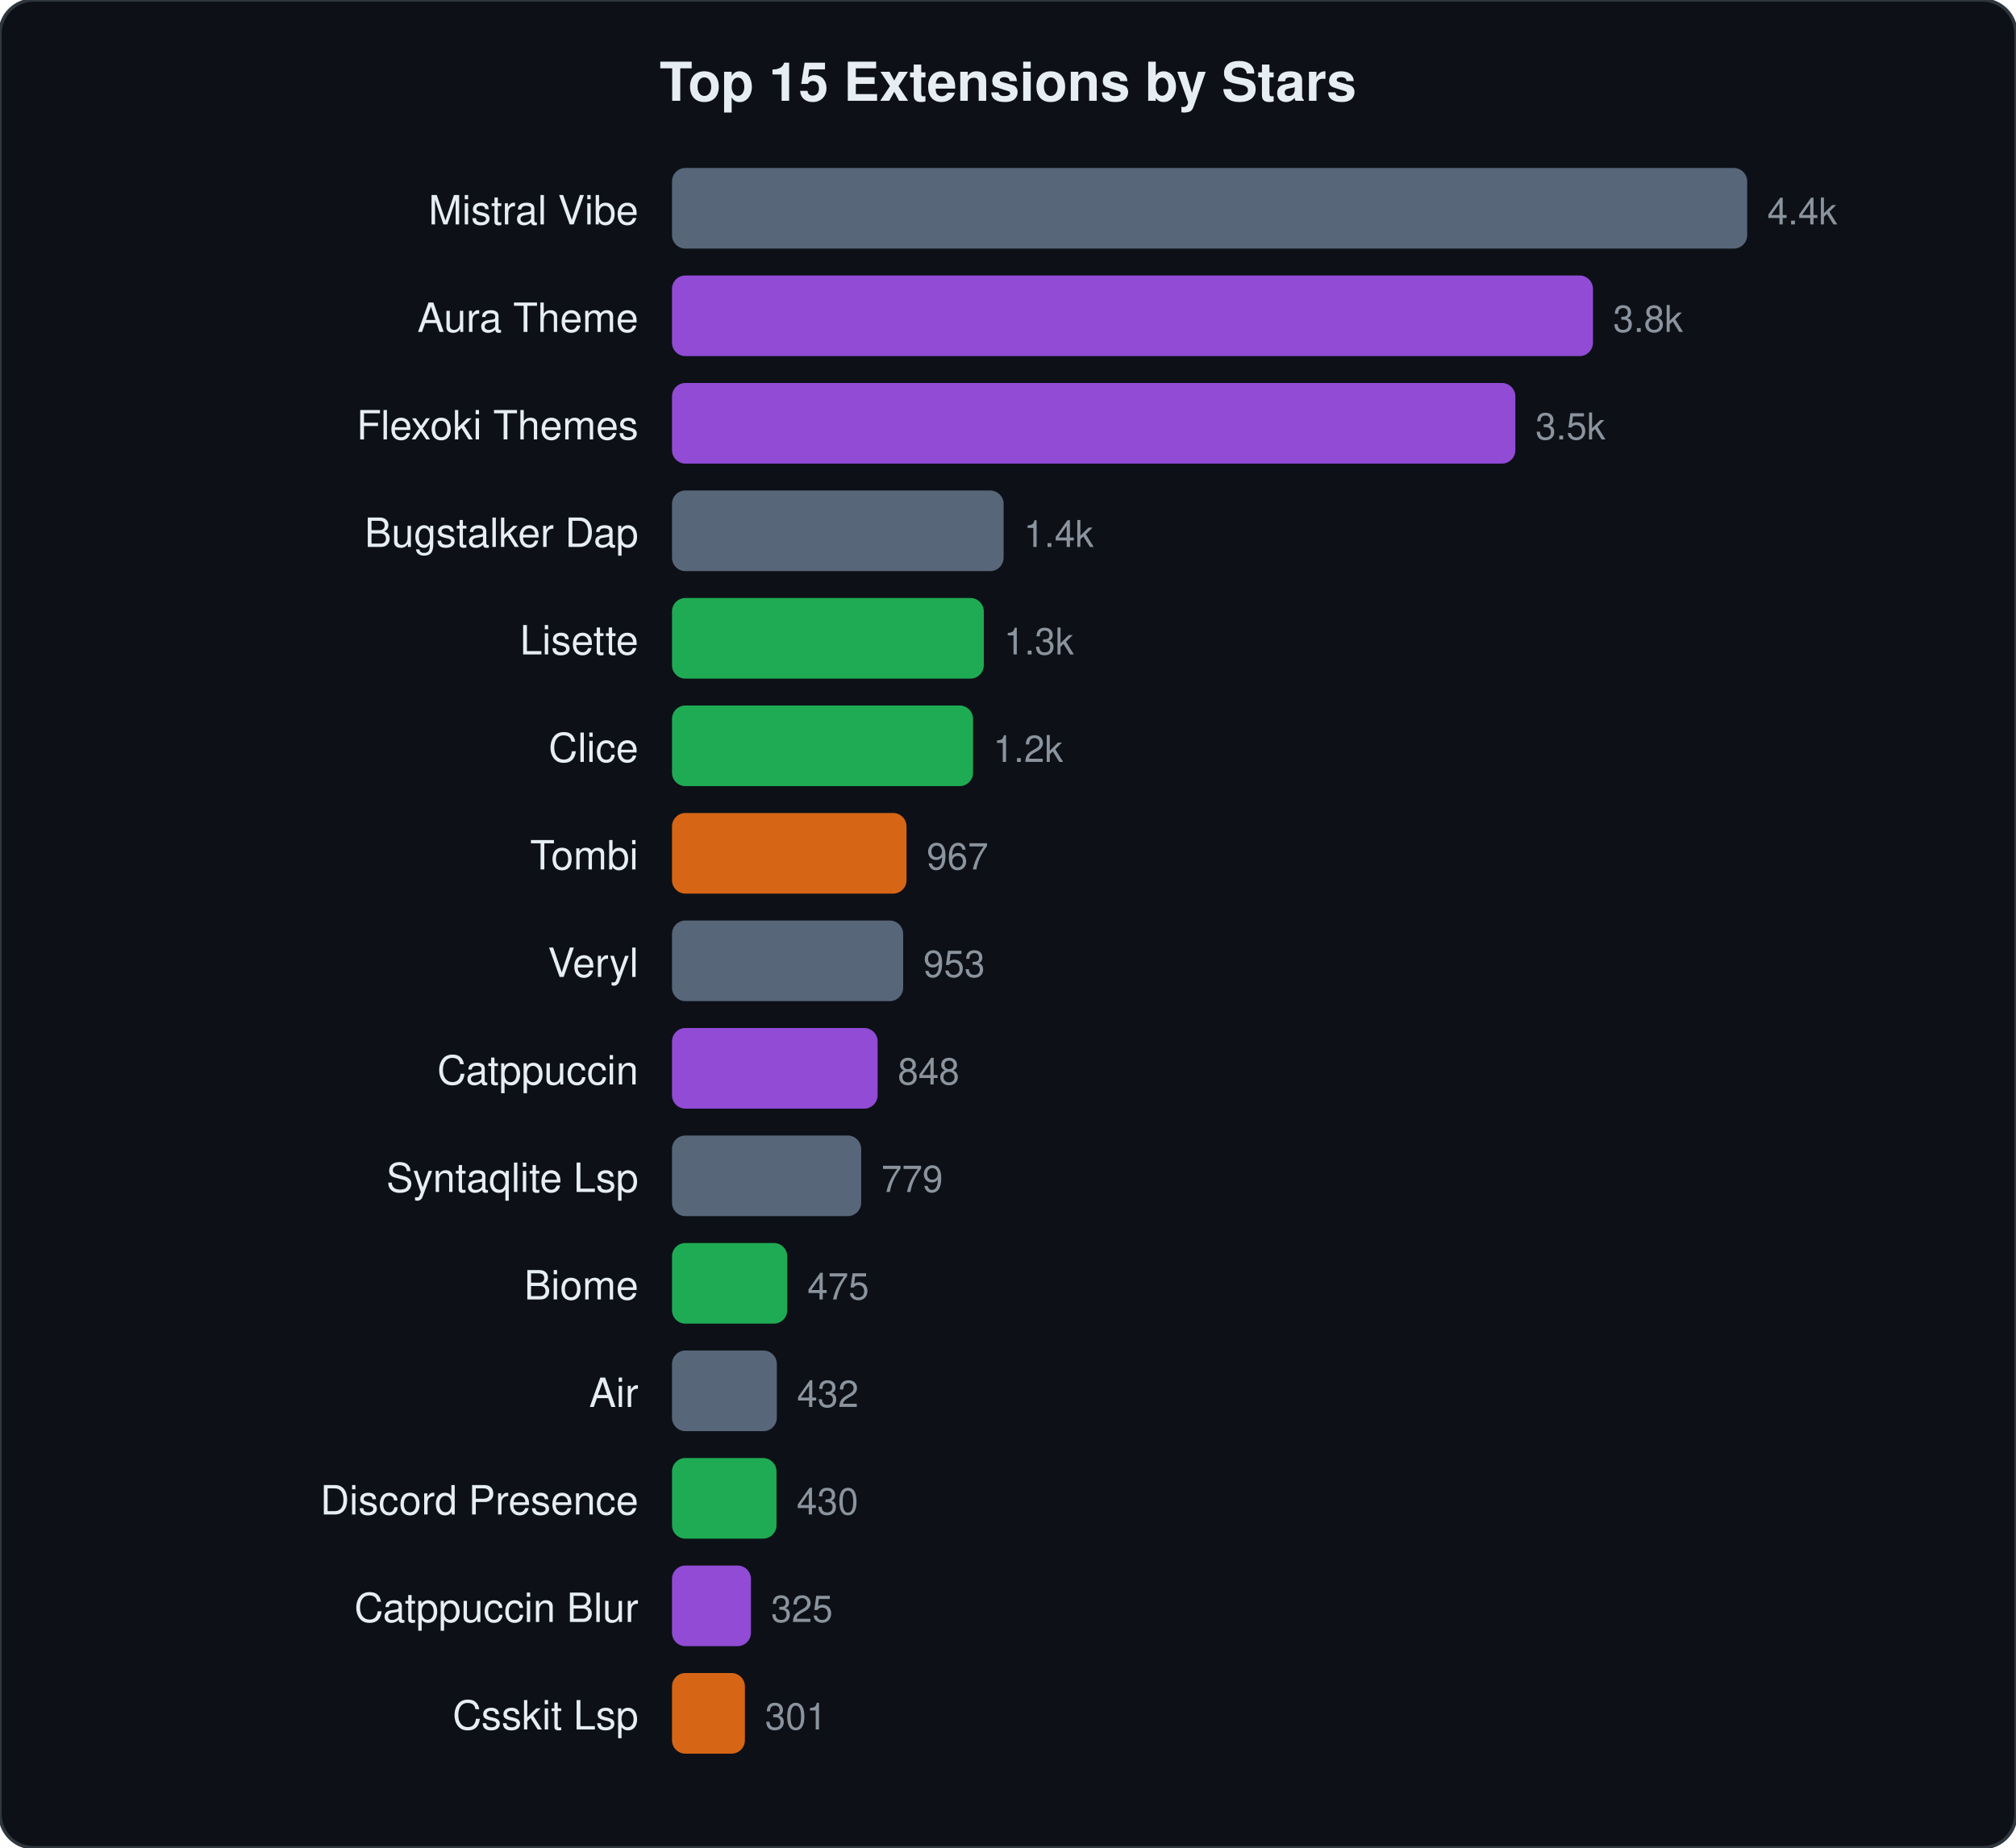
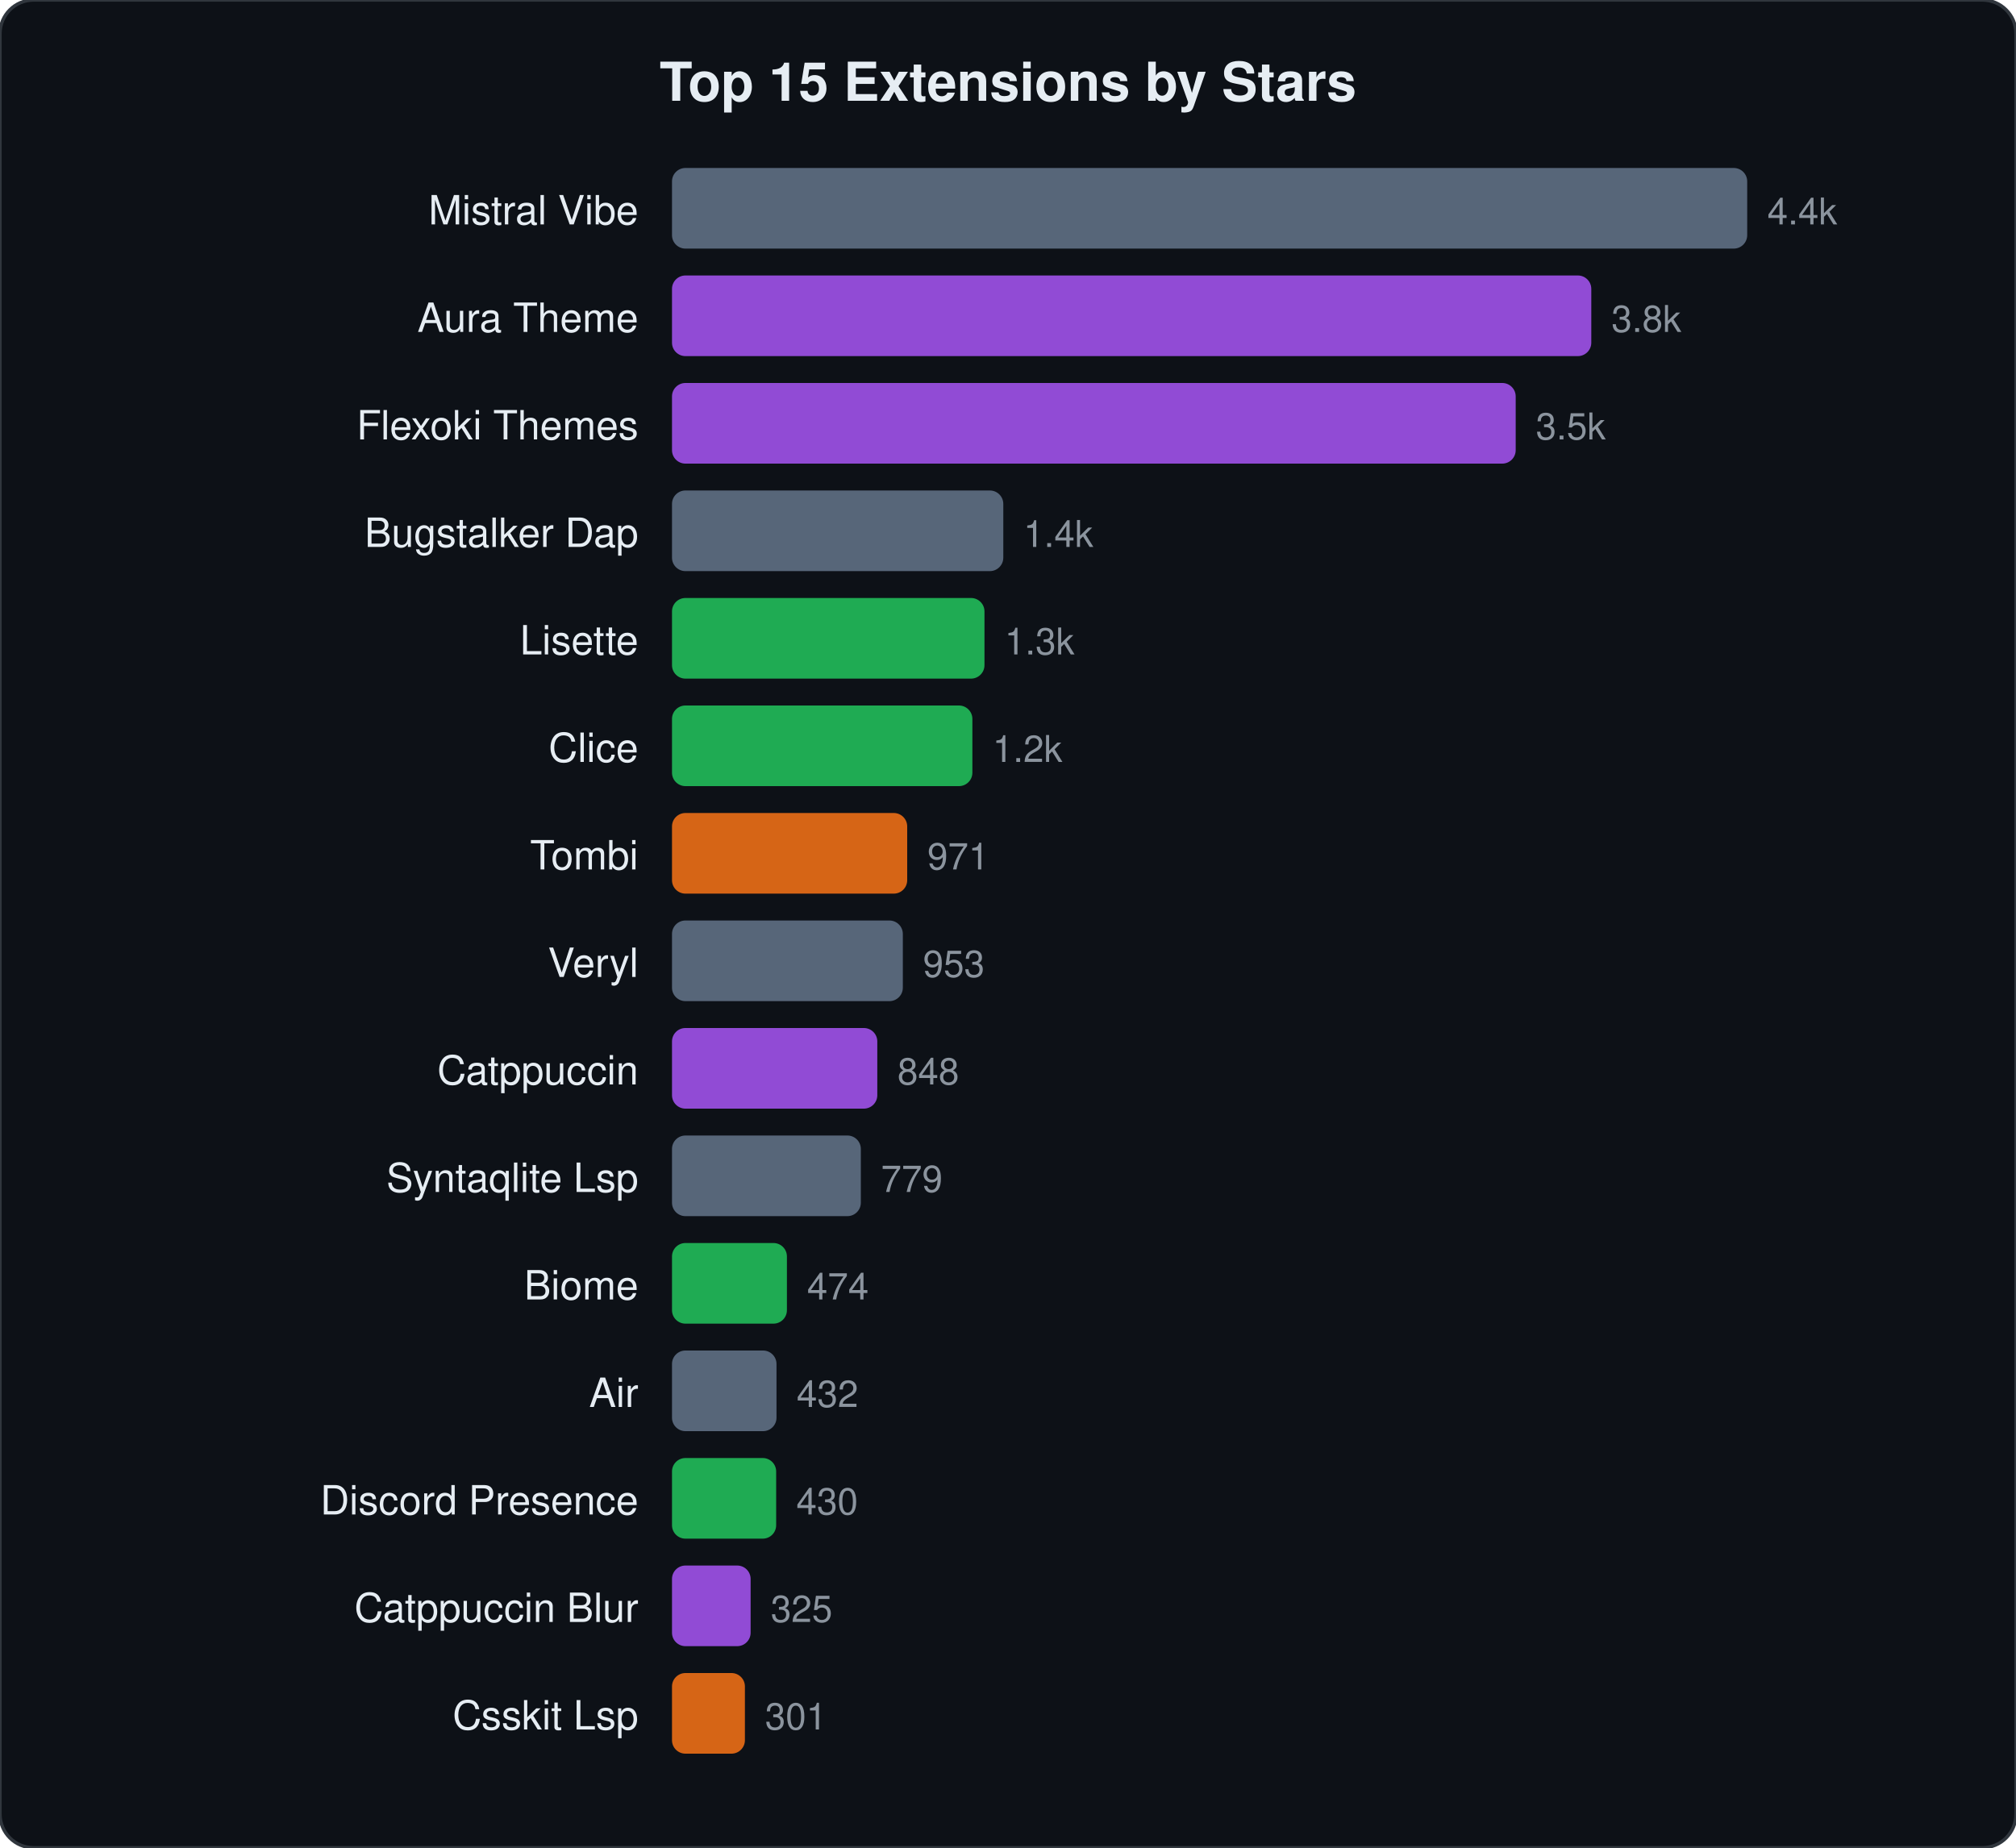
<svg xmlns="http://www.w3.org/2000/svg" viewBox="0 0 600 550" width="600" height="550">
  <style>text{font-family:-apple-system,BlinkMacSystemFont,"Segoe UI",Helvetica,Arial,sans-serif;fill:#e6edf3}.name{font-size:12px}.stars{font-size:11px;fill:#8b949e}.title{font-size:16px;font-weight:600}</style>
  <rect width="600" height="550" rx="10" fill="#0d1117" stroke="#30363d" stroke-width="1" />
  <text x="300" y="30" text-anchor="middle" class="title">Top 15 Extensions by Stars</text>
  <text x="190" y="66.8" text-anchor="end" class="name">Mistral Vibe</text>
  <rect x="200" y="50.0" width="320.0" height="24" rx="4" fill="#64748b" opacity="0.85" />
  <text x="526.0" y="66.8" class="stars">4.4k</text>
  <text x="190" y="98.8" text-anchor="end" class="name">Aura Theme</text>
-   <rect x="200" y="82.0" width="274.1" height="24" rx="4" fill="#a855f7" opacity="0.85" />
-   <text x="480.1" y="98.8" class="stars">3.8k</text>
+   <rect x="200" y="82.0" width="273.6" height="24" rx="4" fill="#a855f7" opacity="0.85" />
+   <text x="479.6" y="98.8" class="stars">3.8k</text>
  <text x="190" y="130.8" text-anchor="end" class="name">Flexoki Themes</text>
-   <rect x="200" y="114.0" width="251.0" height="24" rx="4" fill="#a855f7" opacity="0.85" />
-   <text x="457.0" y="130.8" class="stars">3.5k</text>
+   <rect x="200" y="114.0" width="251.1" height="24" rx="4" fill="#a855f7" opacity="0.85" />
+   <text x="457.1" y="130.8" class="stars">3.5k</text>
  <text x="190" y="162.8" text-anchor="end" class="name">Bugstalker Dap</text>
-   <rect x="200" y="146.0" width="98.7" height="24" rx="4" fill="#64748b" opacity="0.85" />
-   <text x="304.7" y="162.8" class="stars">1.4k</text>
+   <rect x="200" y="146.0" width="98.6" height="24" rx="4" fill="#64748b" opacity="0.85" />
+   <text x="304.6" y="162.8" class="stars">1.4k</text>
  <text x="190" y="194.8" text-anchor="end" class="name">Lisette</text>
-   <rect x="200" y="178.0" width="92.8" height="24" rx="4" fill="#22c55e" opacity="0.85" />
-   <text x="298.8" y="194.8" class="stars">1.3k</text>
+   <rect x="200" y="178.0" width="93.0" height="24" rx="4" fill="#22c55e" opacity="0.85" />
+   <text x="299.0" y="194.8" class="stars">1.3k</text>
  <text x="190" y="226.8" text-anchor="end" class="name">Clice</text>
-   <rect x="200" y="210.0" width="89.6" height="24" rx="4" fill="#22c55e" opacity="0.85" />
-   <text x="295.6" y="226.8" class="stars">1.2k</text>
+   <rect x="200" y="210.0" width="89.4" height="24" rx="4" fill="#22c55e" opacity="0.85" />
+   <text x="295.4" y="226.8" class="stars">1.2k</text>
  <text x="190" y="258.8" text-anchor="end" class="name">Tombi</text>
-   <rect x="200" y="242.0" width="69.8" height="24" rx="4" fill="#f97316" opacity="0.85" />
-   <text x="275.8" y="258.8" class="stars">967</text>
+   <rect x="200" y="242.0" width="70.0" height="24" rx="4" fill="#f97316" opacity="0.85" />
+   <text x="276.0" y="258.8" class="stars">971</text>
  <text x="190" y="290.8" text-anchor="end" class="name">Veryl</text>
-   <rect x="200" y="274.0" width="68.8" height="24" rx="4" fill="#64748b" opacity="0.85" />
-   <text x="274.8" y="290.8" class="stars">953</text>
+   <rect x="200" y="274.0" width="68.7" height="24" rx="4" fill="#64748b" opacity="0.85" />
+   <text x="274.7" y="290.8" class="stars">953</text>
  <text x="190" y="322.8" text-anchor="end" class="name">Catppuccin</text>
-   <rect x="200" y="306.0" width="61.2" height="24" rx="4" fill="#a855f7" opacity="0.85" />
-   <text x="267.2" y="322.8" class="stars">848</text>
+   <rect x="200" y="306.0" width="61.1" height="24" rx="4" fill="#a855f7" opacity="0.85" />
+   <text x="267.1" y="322.8" class="stars">848</text>
  <text x="190" y="354.8" text-anchor="end" class="name">Syntaqlite Lsp</text>
-   <rect x="200" y="338.0" width="56.3" height="24" rx="4" fill="#64748b" opacity="0.85" />
-   <text x="262.3" y="354.8" class="stars">779</text>
+   <rect x="200" y="338.0" width="56.2" height="24" rx="4" fill="#64748b" opacity="0.85" />
+   <text x="262.2" y="354.8" class="stars">779</text>
  <text x="190" y="386.8" text-anchor="end" class="name">Biome</text>
-   <rect x="200" y="370.0" width="34.3" height="24" rx="4" fill="#22c55e" opacity="0.85" />
-   <text x="240.3" y="386.8" class="stars">475</text>
+   <rect x="200" y="370.0" width="34.2" height="24" rx="4" fill="#22c55e" opacity="0.85" />
+   <text x="240.2" y="386.8" class="stars">474</text>
  <text x="190" y="418.8" text-anchor="end" class="name">Air</text>
-   <rect x="200" y="402.0" width="31.2" height="24" rx="4" fill="#64748b" opacity="0.85" />
-   <text x="237.2" y="418.8" class="stars">432</text>
+   <rect x="200" y="402.0" width="31.1" height="24" rx="4" fill="#64748b" opacity="0.85" />
+   <text x="237.1" y="418.8" class="stars">432</text>
  <text x="190" y="450.8" text-anchor="end" class="name">Discord Presence</text>
-   <rect x="200" y="434.0" width="31.1" height="24" rx="4" fill="#22c55e" opacity="0.85" />
-   <text x="237.1" y="450.8" class="stars">430</text>
+   <rect x="200" y="434.0" width="31.0" height="24" rx="4" fill="#22c55e" opacity="0.85" />
+   <text x="237.0" y="450.8" class="stars">430</text>
  <text x="190" y="482.8" text-anchor="end" class="name">Catppuccin Blur</text>
-   <rect x="200" y="466.0" width="23.5" height="24" rx="4" fill="#a855f7" opacity="0.85" />
-   <text x="229.5" y="482.8" class="stars">325</text>
+   <rect x="200" y="466.0" width="23.4" height="24" rx="4" fill="#a855f7" opacity="0.85" />
+   <text x="229.4" y="482.8" class="stars">325</text>
  <text x="190" y="514.8" text-anchor="end" class="name">Csskit Lsp</text>
  <rect x="200" y="498.0" width="21.7" height="24" rx="4" fill="#f97316" opacity="0.85" />
  <text x="227.7" y="514.8" class="stars">301</text>
</svg>
